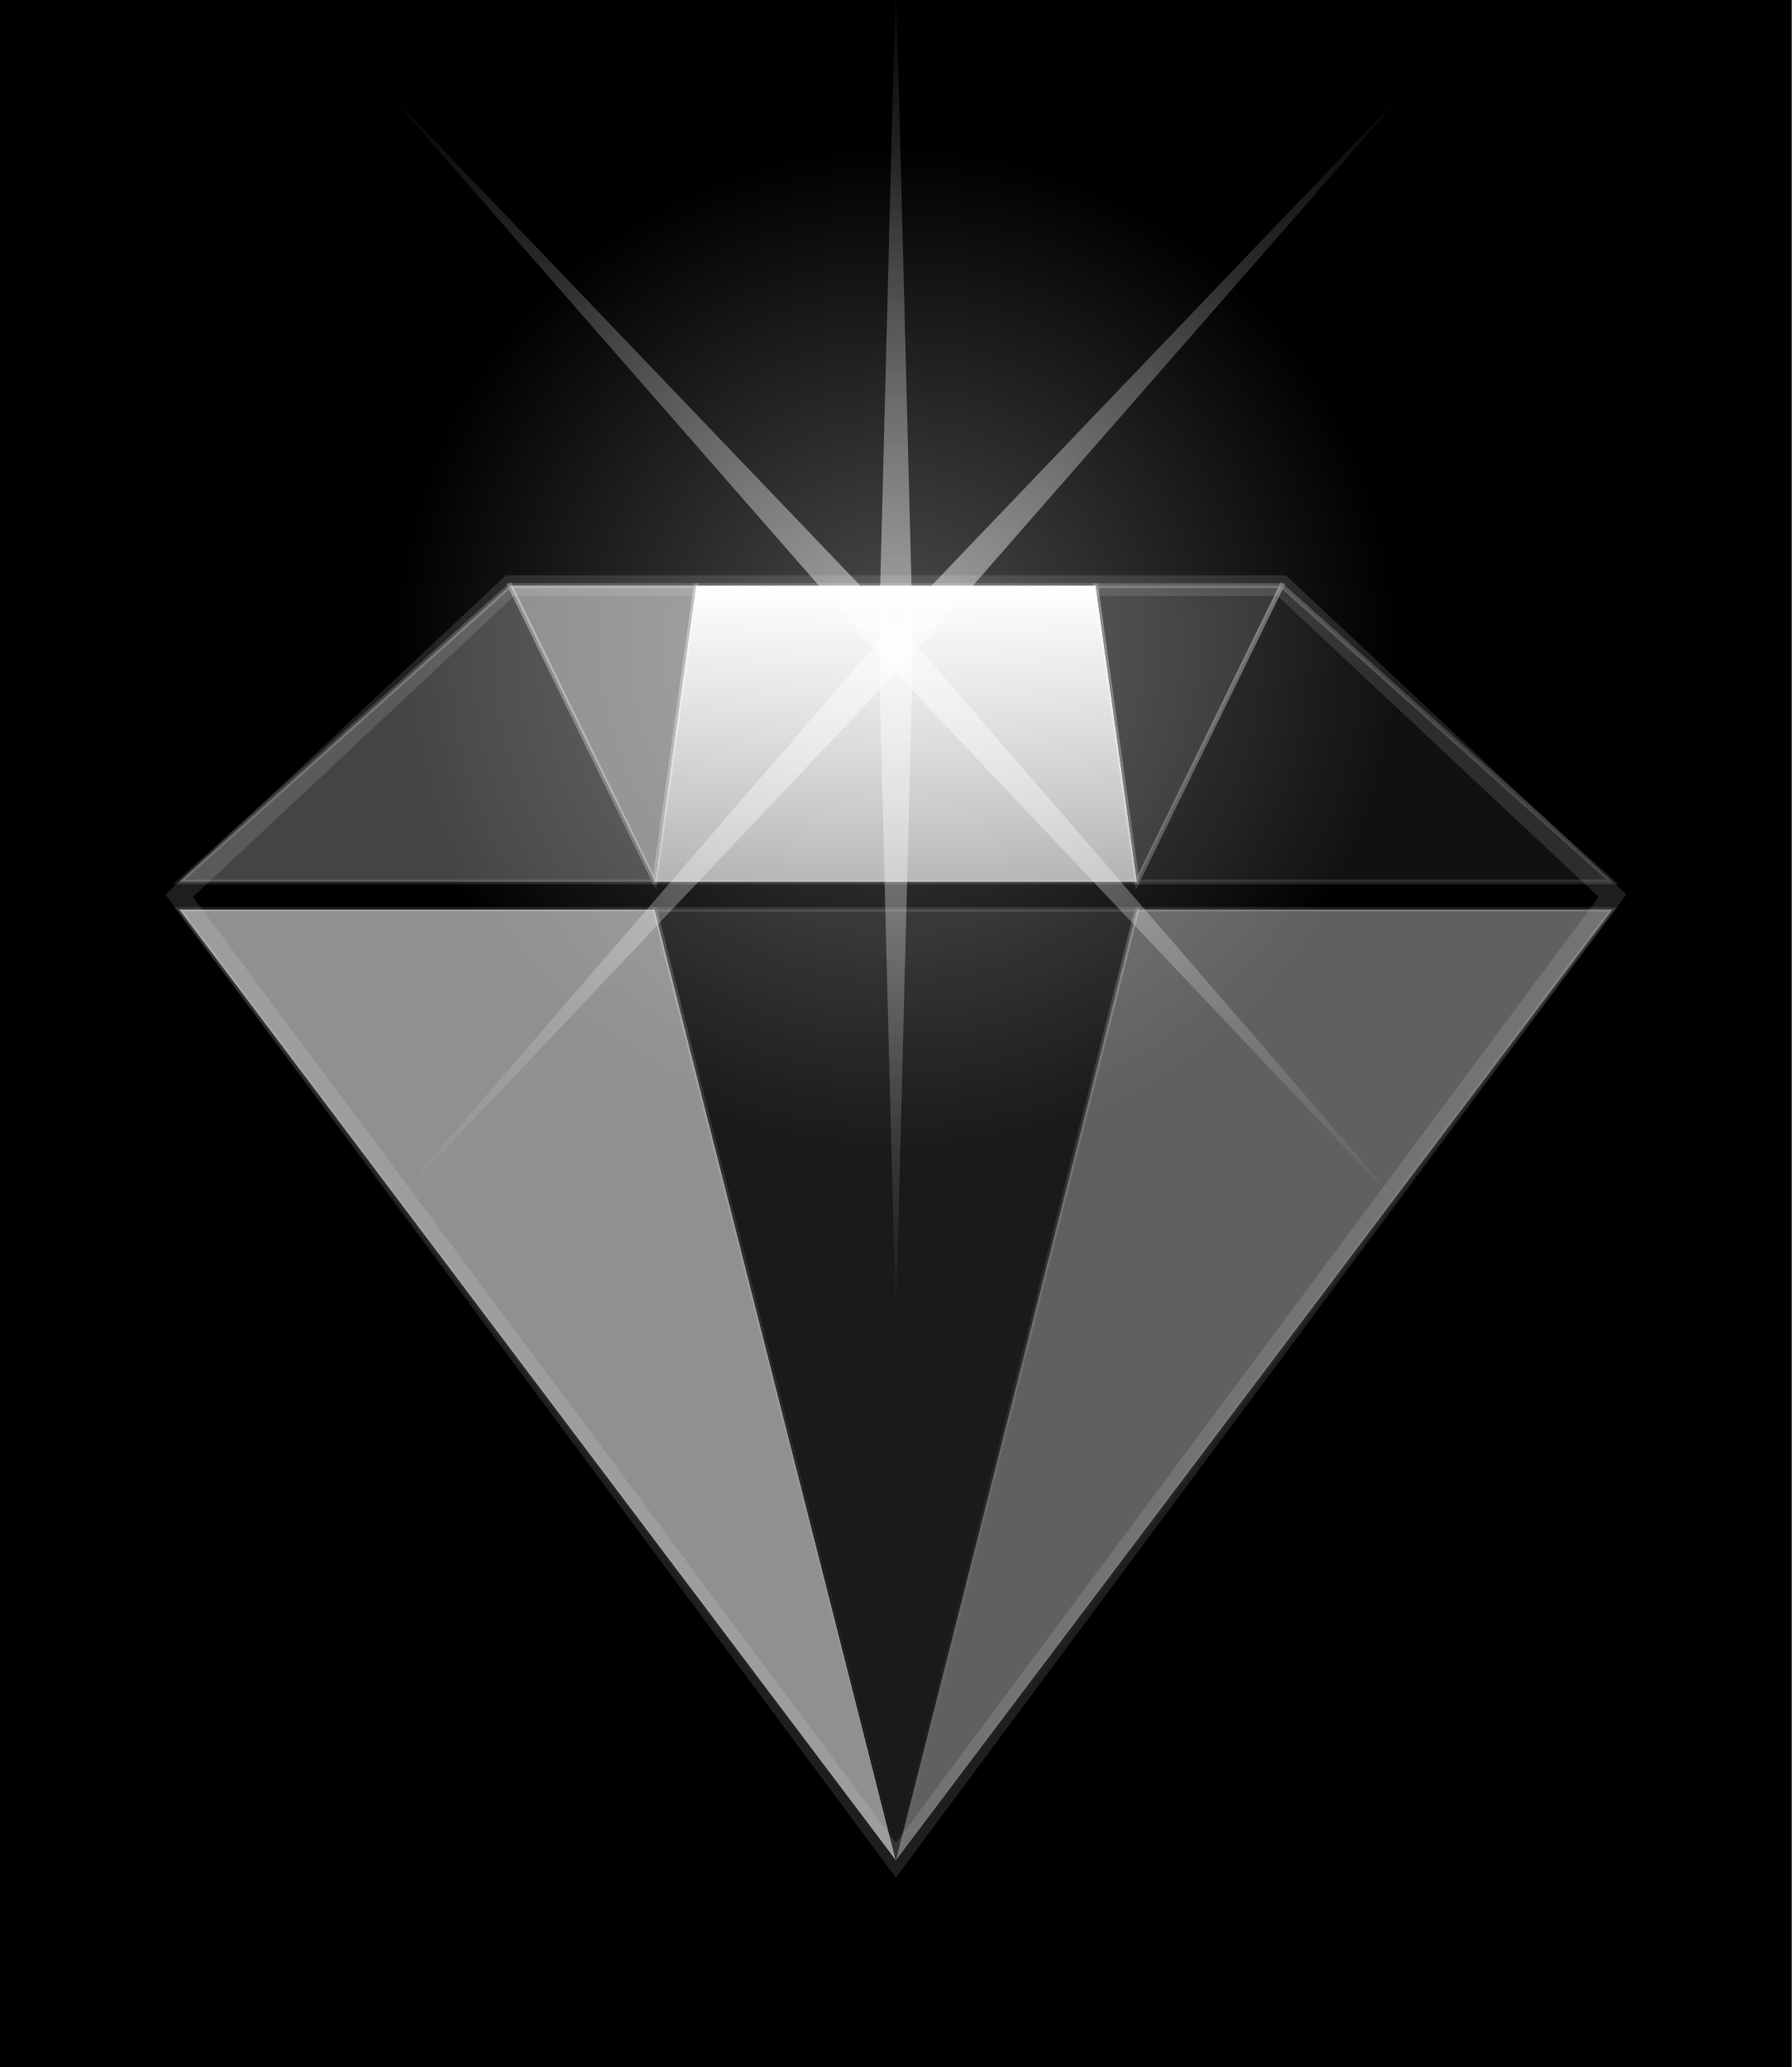
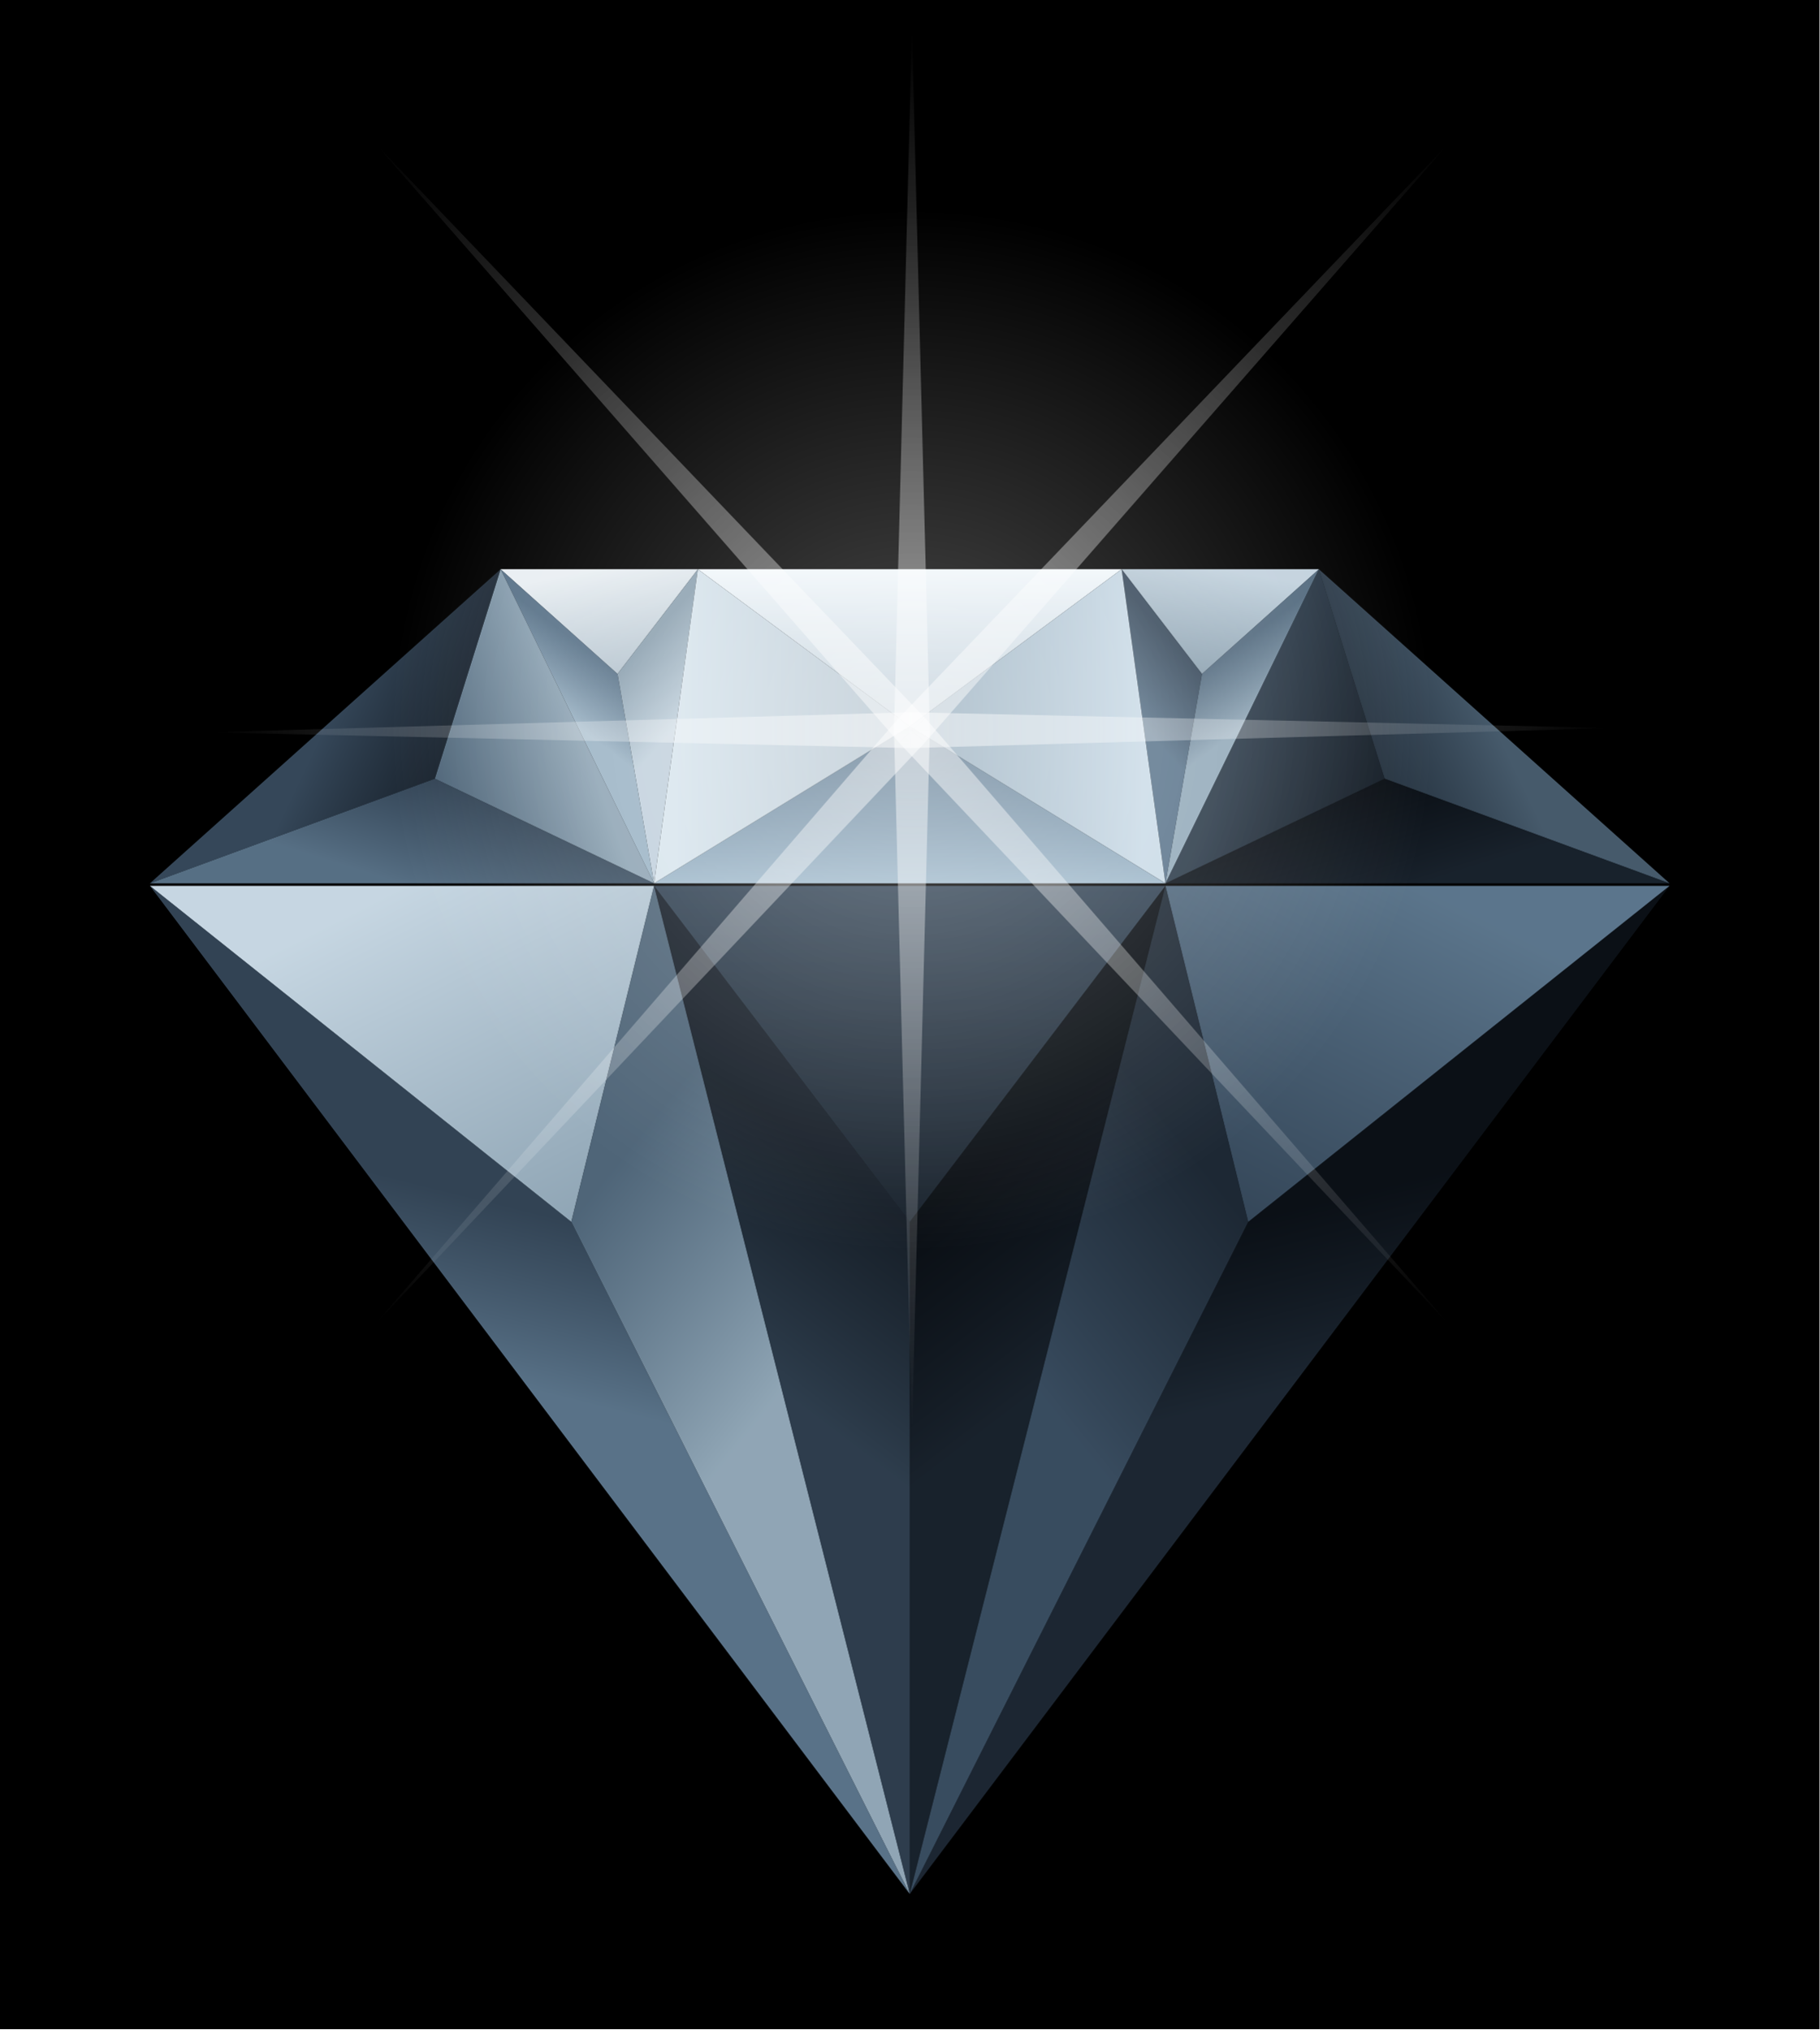
- <svg xmlns="http://www.w3.org/2000/svg" viewBox="0 0 260 300" width="260" height="300">
-   <rect width="260" height="300" fill="#000000" />
+ <svg xmlns="http://www.w3.org/2000/svg" width="100%" height="100%" viewBox="0 0 260 290" version="1.1" xml:space="preserve" style="fill-rule:evenodd;clip-rule:evenodd;stroke-linejoin:round;stroke-miterlimit:2;">
+   <rect x="0" y="0" width="260" height="290" fill="#000000" />
+   <g transform="matrix(0.764794,0,0,0.764794,30.57652,30.47016)">
+     <g transform="matrix(1.365151,0,0,1.365151,-47.46966,-54.50711)">
+       <g transform="matrix(0.406488,0,0,0.406488,-78.12284,-30.62477)">
+         <path d="M256.153,400.073L425.899,400.073L398.027,513.238L256.153,400.073Z" style="fill:url(#_Linear1);" />
+       </g>
+       <g transform="matrix(0.406488,0,0,0.406488,-78.12284,-30.62477)">
+         <path d="M425.899,400.073L512.003,739.567L398.027,513.238L425.899,400.073Z" style="fill:url(#_Linear2);" />
+       </g>
+       <g transform="matrix(0.406488,0,0,0.406488,-78.12284,-30.62477)">
+         <path d="M512.003,739.567L256.153,400.073L398.027,513.238L512.003,739.567Z" style="fill:url(#_Linear3);" />
+       </g>
+       <g transform="matrix(0.406488,0,0,0.406488,-78.12284,-30.62477)">
+         <path d="M425.899,400.073L598.107,400.073L512.003,513.238L425.899,400.073Z" style="fill:url(#_Linear4);" />
+       </g>
+       <g transform="matrix(0.406488,0,0,0.406488,-78.12284,-30.62477)">
+         <path d="M598.107,400.073L512.003,739.567L512.003,513.238L598.107,400.073Z" style="fill:url(#_Linear5);" />
+       </g>
+       <g transform="matrix(0.406488,0,0,0.406488,-78.12284,-30.62477)">
+         <path d="M512.003,739.567L425.899,400.073L512.003,513.238L512.003,739.567Z" style="fill:url(#_Linear6);" />
+       </g>
+       <g transform="matrix(0.406488,0,0,0.406488,-78.12284,-30.62477)">
+         <path d="M598.107,400.073L767.853,400.073L625.979,513.238L598.107,400.073Z" style="fill:url(#_Linear7);" />
+       </g>
+       <g transform="matrix(0.406488,0,0,0.406488,-78.12284,-30.62477)">
+         <path d="M767.853,400.073L512.003,739.567L625.979,513.238L767.853,400.073Z" style="fill:url(#_Linear8);" />
+       </g>
+       <g transform="matrix(0.406488,0,0,0.406488,-78.12284,-30.62477)">
+         <path d="M512.003,739.567L598.107,400.073L625.979,513.238L512.003,739.567Z" style="fill:url(#_Linear9);" />
+       </g>
+       <g transform="matrix(0.406488,0,0,0.406488,-78.12284,-26.96638)">
+         <path d="M374.237,284.449L440.66,284.449L413.599,319.702L374.237,284.449Z" style="fill:url(#_Linear10);" />
+       </g>
+       <g transform="matrix(0.406488,0,0,0.406488,-78.12284,-26.96638)">
+         <path d="M440.66,284.449L425.899,390.233L413.599,319.702L440.66,284.449Z" style="fill:url(#_Linear11);" />
+       </g>
+       <g transform="matrix(0.406488,0,0,0.406488,-78.12284,-26.96638)">
+         <path d="M425.899,390.233L374.237,284.449L413.599,319.702L425.899,390.233Z" style="fill:url(#_Linear12);" />
+       </g>
+       <g transform="matrix(0.406488,0,0,0.406488,-78.12284,-26.96638)">
+         <path d="M374.237,284.449L425.899,390.233L352.096,354.98L374.237,284.449Z" style="fill:url(#_Linear13);" />
+       </g>
+       <g transform="matrix(0.406488,0,0,0.406488,-78.12284,-26.96638)">
+         <path d="M425.899,390.233L256.153,390.233L352.096,354.98L425.899,390.233Z" style="fill:url(#_Linear14);" />
+       </g>
+       <g transform="matrix(0.406488,0,0,0.406488,-78.12284,-26.96638)">
+         <path d="M256.153,390.233L374.237,284.449L352.096,354.98L256.153,390.233Z" style="fill:url(#_Linear15);" />
+       </g>
+       <g transform="matrix(0.406488,0,0,0.406488,-78.12284,-26.96638)">
+         <path d="M583.346,284.449L649.769,284.449L610.407,319.702L583.346,284.449Z" style="fill:url(#_Linear16);" />
+       </g>
+       <g transform="matrix(0.406488,0,0,0.406488,-78.12284,-26.96638)">
+         <path d="M649.769,284.449L598.107,390.233L610.407,319.702L649.769,284.449Z" style="fill:url(#_Linear17);" />
+       </g>
+       <g transform="matrix(0.406488,0,0,0.406488,-78.12284,-26.96638)">
+         <path d="M598.107,390.233L583.346,284.449L610.407,319.702L598.107,390.233Z" style="fill:url(#_Linear18);" />
+       </g>
+       <g transform="matrix(0.406488,0,0,0.406488,-78.12284,-26.96638)">
+         <path d="M649.769,284.449L767.853,390.233L671.909,354.98L649.769,284.449Z" style="fill:url(#_Linear19);" />
+       </g>
+       <g transform="matrix(0.406488,0,0,0.406488,-78.12284,-26.96638)">
+         <path d="M767.853,390.233L598.107,390.233L671.909,354.98L767.853,390.233Z" style="fill:url(#_Linear20);" />
+       </g>
+       <g transform="matrix(0.406488,0,0,0.406488,-78.12284,-26.96638)">
+         <path d="M598.107,390.233L649.769,284.449L671.909,354.98L598.107,390.233Z" style="fill:url(#_Linear21);" />
+       </g>
+       <g transform="matrix(0.406488,0,0,0.406488,-78.12284,-26.96638)">
+         <path d="M440.66,284.449L583.346,284.449L512.003,337.341L440.66,284.449Z" style="fill:url(#_Linear22);" />
+       </g>
+       <g transform="matrix(0.406488,0,0,0.406488,-78.12284,-26.96638)">
+         <path d="M583.346,284.449L598.107,390.233L512.003,337.341L583.346,284.449Z" style="fill:url(#_Linear23);" />
+       </g>
+       <g transform="matrix(0.406488,0,0,0.406488,-78.12284,-26.96638)">
+         <path d="M598.107,390.233L425.899,390.233L512.003,337.341L598.107,390.233Z" style="fill:url(#_Linear24);" />
+       </g>
+       <g transform="matrix(0.406488,0,0,0.406488,-78.12284,-26.96638)">
+         <path d="M425.899,390.233L440.66,284.449L512.003,337.341L425.899,390.233Z" style="fill:url(#_Linear25);" />
+       </g>
+     </g>
+     <g transform="matrix(1,0,0,1,0.406488,30.08008)">
+       <g transform="matrix(0.406488,0,0,0.406488,77.15662,-19.86869)">
+         <g transform="matrix(3.293919,0,0,3.293919,-298.2095,-97.09132)">
+           <path d="M127.5,94L132.5,94L130,-4L127.5,94Z" style="fill:url(#_Linear26);fill-rule:nonzero;" />
+         </g>
+         <g transform="matrix(3.293919,0,0,3.293919,-298.2095,-97.09132)">
+           <path d="M127.5,94L132.5,94L130,192L127.5,94Z" style="fill:url(#_Linear27);fill-rule:nonzero;" />
+         </g>
+         <g transform="matrix(3.293919,0,0,3.293919,-298.2095,-97.09132)">
+           <path d="M128.16,95.68L131.84,92.32L55,12L128.16,95.68Z" style="fill:url(#_Linear28);fill-rule:nonzero;" />
+         </g>
+         <g transform="matrix(3.293919,0,0,3.293919,-298.2095,-97.09132)">
+           <path d="M128.16,92.32L131.84,95.68L205,12L128.16,92.32Z" style="fill:url(#_Linear29);fill-rule:nonzero;" />
+         </g>
+         <g transform="matrix(3.293919,0,0,3.293919,-298.2095,-97.09132)">
+           <path d="M128.14,92.32L131.86,95.68L55,177L128.14,92.32Z" style="fill:url(#_Linear30);fill-rule:nonzero;" />
+         </g>
+         <g transform="matrix(3.293919,0,0,3.293919,-298.2095,-97.09132)">
+           <path d="M128.14,95.68L131.86,92.32L205,177L128.14,95.68Z" style="fill:url(#_Linear31);fill-rule:nonzero;" />
+         </g>
+         <g transform="matrix(3.293919,0,0,3.293919,-298.2095,-97.09132)">
+           <circle cx="130" cy="94" r="73" style="fill:url(#_Radial32);" />
+         </g>
+       </g>
+       <g transform="matrix(1,0,0,1,-121.9463,0)">
+         <g transform="matrix(0.004049,1.338931,-1.338931,0.004049,376.9541,-107.9187)">
+           <path d="M127.5,94L132.5,94L130,-4L127.5,94Z" style="fill:url(#_Linear33);fill-rule:nonzero;" />
+         </g>
+         <g transform="matrix(0.004049,1.338931,-1.338931,0.004049,376.9541,-107.9187)">
+           <path d="M127.5,94L132.5,94L130,192L127.5,94Z" style="fill:url(#_Linear34);fill-rule:nonzero;" />
+         </g>
+       </g>
+     </g>
+   </g>
  <defs>
-     <linearGradient id="g-tabla" x1="0" y1="0" x2="0" y2="1">
-       <stop offset="0%" stop-color="#FFFFFF" stop-opacity="1.0" />
-       <stop offset="100%" stop-color="#AAAAAA" stop-opacity="1.0" />
-     </linearGradient>
-     <linearGradient id="sp-up" x1="130" y1="94" x2="130" y2="-4" gradientUnits="userSpaceOnUse">
-       <stop offset="0%" stop-color="#FFFFFF" stop-opacity="0.5" />
-       <stop offset="100%" stop-color="#FFFFFF" stop-opacity="0.0" />
-     </linearGradient>
-     <linearGradient id="sp-down" x1="130" y1="94" x2="130" y2="192" gradientUnits="userSpaceOnUse">
-       <stop offset="0%" stop-color="#FFFFFF" stop-opacity="0.5" />
-       <stop offset="100%" stop-color="#FFFFFF" stop-opacity="0.0" />
-     </linearGradient>
-     <linearGradient id="sp-diag-ul" x1="130" y1="94" x2="55" y2="12" gradientUnits="userSpaceOnUse">
-       <stop offset="0%" stop-color="#FFFFFF" stop-opacity="0.5" />
-       <stop offset="100%" stop-color="#FFFFFF" stop-opacity="0.0" />
-     </linearGradient>
-     <linearGradient id="sp-diag-ur" x1="130" y1="94" x2="205" y2="12" gradientUnits="userSpaceOnUse">
-       <stop offset="0%" stop-color="#FFFFFF" stop-opacity="0.5" />
-       <stop offset="100%" stop-color="#FFFFFF" stop-opacity="0.0" />
-     </linearGradient>
-     <linearGradient id="sp-diag-dl" x1="130" y1="94" x2="55" y2="177" gradientUnits="userSpaceOnUse">
-       <stop offset="0%" stop-color="#FFFFFF" stop-opacity="0.5" />
-       <stop offset="100%" stop-color="#FFFFFF" stop-opacity="0.0" />
-     </linearGradient>
-     <linearGradient id="sp-diag-dr" x1="130" y1="94" x2="205" y2="177" gradientUnits="userSpaceOnUse">
-       <stop offset="0%" stop-color="#FFFFFF" stop-opacity="0.5" />
-       <stop offset="100%" stop-color="#FFFFFF" stop-opacity="0.0" />
-     </linearGradient>
-     <linearGradient id="border-grad" x1="0" y1="85" x2="0" y2="270" gradientUnits="userSpaceOnUse">
-       <stop offset="0%" stop-color="#FFFFFF" stop-opacity="0.2" />
-       <stop offset="40%" stop-color="#FFFFFF" stop-opacity="0.06" />
-       <stop offset="100%" stop-color="#FFFFFF" stop-opacity="0.0" />
-     </linearGradient>
-     <linearGradient id="outer-grad" x1="0" y1="85" x2="0" y2="270" gradientUnits="userSpaceOnUse">
-       <stop offset="0%" stop-color="#FFFFFF" stop-opacity="0.12" />
-       <stop offset="100%" stop-color="#FFFFFF" stop-opacity="0.12" />
-     </linearGradient>
-     <radialGradient id="rg-center" cx="130" cy="94" r="73" gradientUnits="userSpaceOnUse">
-       <stop offset="0%" stop-color="#FFFFFF" stop-opacity="0.3" />
-       <stop offset="100%" stop-color="#FFFFFF" stop-opacity="0.0" />
+     <linearGradient id="_Linear1" x1="0" y1="0" x2="1" y2="0" gradientUnits="userSpaceOnUse" gradientTransform="matrix(57.00052,113.1646,-113.1646,57.00052,341.026,400.0732)">
+       <stop offset="0" style="stop-color:rgb(220,238,251);stop-opacity:0.9" />
+       <stop offset="1" style="stop-color:rgb(184,212,232);stop-opacity:0.78" />
+     </linearGradient>
+     <linearGradient id="_Linear2" x1="0" y1="0" x2="1" y2="0" gradientUnits="userSpaceOnUse" gradientTransform="matrix(-70.92468,-56.5823,56.5823,-70.92468,468.9513,569.8201)">
+       <stop offset="0" style="stop-color:rgb(184,212,232);stop-opacity:0.78" />
+       <stop offset="1" style="stop-color:rgb(127,163,194);stop-opacity:0.62" />
+     </linearGradient>
+     <linearGradient id="_Linear3" x1="0" y1="0" x2="1" y2="0" gradientUnits="userSpaceOnUse" gradientTransform="matrix(13.94877,-56.5823,56.5823,13.94877,384.0778,569.8201)">
+       <stop offset="0" style="stop-color:rgb(127,163,194);stop-opacity:0.7" />
+       <stop offset="1" style="stop-color:rgb(91,122,153);stop-opacity:0.55" />
+     </linearGradient>
+     <linearGradient id="_Linear4" x1="0" y1="0" x2="1" y2="0" gradientUnits="userSpaceOnUse" gradientTransform="matrix(0,113.1646,-113.1646,0,512.003,400.0732)">
+       <stop offset="0" style="stop-color:rgb(91,122,153);stop-opacity:0.55" />
+       <stop offset="1" style="stop-color:rgb(58,80,104);stop-opacity:0.42" />
+     </linearGradient>
+     <linearGradient id="_Linear5" x1="0" y1="0" x2="1" y2="0" gradientUnits="userSpaceOnUse" gradientTransform="matrix(-43.05175,-56.5823,56.5823,-43.05175,555.0548,569.8201)">
+       <stop offset="0" style="stop-color:rgb(58,80,104);stop-opacity:0.42" />
+       <stop offset="1" style="stop-color:rgb(31,46,64);stop-opacity:0.3" />
+     </linearGradient>
+     <linearGradient id="_Linear6" x1="0" y1="0" x2="1" y2="0" gradientUnits="userSpaceOnUse" gradientTransform="matrix(43.05175,-56.5823,56.5823,43.05175,468.9513,569.8201)">
+       <stop offset="0" style="stop-color:rgb(91,122,153);stop-opacity:0.5" />
+       <stop offset="1" style="stop-color:rgb(58,80,104);stop-opacity:0.38" />
+     </linearGradient>
+     <linearGradient id="_Linear7" x1="0" y1="0" x2="1" y2="0" gradientUnits="userSpaceOnUse" gradientTransform="matrix(-57.00052,113.1646,-113.1646,-57.00052,682.98,400.0732)">
+       <stop offset="0" style="stop-color:rgb(127,163,194);stop-opacity:0.72" />
+       <stop offset="1" style="stop-color:rgb(91,122,153);stop-opacity:0.58" />
+     </linearGradient>
+     <linearGradient id="_Linear8" x1="0" y1="0" x2="1" y2="0" gradientUnits="userSpaceOnUse" gradientTransform="matrix(-13.94877,-56.5823,56.5823,-13.94877,639.9282,569.8201)">
+       <stop offset="0" style="stop-color:rgb(58,80,104);stop-opacity:0.48" />
+       <stop offset="1" style="stop-color:rgb(31,46,64);stop-opacity:0.35" />
+     </linearGradient>
+     <linearGradient id="_Linear9" x1="0" y1="0" x2="1" y2="0" gradientUnits="userSpaceOnUse" gradientTransform="matrix(70.92468,-56.5823,56.5823,70.92468,555.0548,569.8201)">
+       <stop offset="0" style="stop-color:rgb(91,122,153);stop-opacity:0.62" />
+       <stop offset="1" style="stop-color:rgb(58,80,104);stop-opacity:0.5" />
+     </linearGradient>
+     <linearGradient id="_Linear10" x1="0" y1="0" x2="1" y2="0" gradientUnits="userSpaceOnUse" gradientTransform="matrix(6.15025,35.25323,-35.25323,6.15025,407.4488,284.4485)">
+       <stop offset="0" style="stop-color:rgb(245,251,255);stop-opacity:0.95" />
+       <stop offset="1" style="stop-color:rgb(220,238,251);stop-opacity:0.82" />
+     </linearGradient>
+     <linearGradient id="_Linear11" x1="0" y1="0" x2="1" y2="0" gradientUnits="userSpaceOnUse" gradientTransform="matrix(-19.6808,-17.63892,17.63892,-19.6808,433.2798,337.3406)">
+       <stop offset="0" style="stop-color:rgb(220,238,251);stop-opacity:0.88" />
+       <stop offset="1" style="stop-color:rgb(184,212,232);stop-opacity:0.75" />
+     </linearGradient>
+     <linearGradient id="_Linear12" x1="0" y1="0" x2="1" y2="0" gradientUnits="userSpaceOnUse" gradientTransform="matrix(13.53055,-17.63892,17.63892,13.53055,400.0684,337.3406)">
+       <stop offset="0" style="stop-color:rgb(184,212,232);stop-opacity:0.85" />
+       <stop offset="1" style="stop-color:rgb(127,163,194);stop-opacity:0.7" />
+     </linearGradient>
+     <linearGradient id="_Linear13" x1="0" y1="0" x2="1" y2="0" gradientUnits="userSpaceOnUse" gradientTransform="matrix(-47.97195,17.63892,-17.63892,-47.97195,400.0684,337.3406)">
+       <stop offset="0" style="stop-color:rgb(184,212,232);stop-opacity:0.78" />
+       <stop offset="1" style="stop-color:rgb(127,163,194);stop-opacity:0.62" />
+     </linearGradient>
+     <linearGradient id="_Linear14" x1="0" y1="0" x2="1" y2="0" gradientUnits="userSpaceOnUse" gradientTransform="matrix(11.07045,-35.25323,35.25323,11.07045,341.026,390.2328)">
+       <stop offset="0" style="stop-color:rgb(127,163,194);stop-opacity:0.68" />
+       <stop offset="1" style="stop-color:rgb(91,122,153);stop-opacity:0.55" />
+     </linearGradient>
+     <linearGradient id="_Linear15" x1="0" y1="0" x2="1" y2="0" gradientUnits="userSpaceOnUse" gradientTransform="matrix(36.9015,17.63892,-17.63892,36.9015,315.195,337.3406)">
+       <stop offset="0" style="stop-color:rgb(91,122,153);stop-opacity:0.58" />
+       <stop offset="1" style="stop-color:rgb(58,80,104);stop-opacity:0.45" />
+     </linearGradient>
+     <linearGradient id="_Linear16" x1="0" y1="0" x2="1" y2="0" gradientUnits="userSpaceOnUse" gradientTransform="matrix(-6.15025,35.25323,-35.25323,-6.15025,616.5572,284.4485)">
+       <stop offset="0" style="stop-color:rgb(220,238,251);stop-opacity:0.88" />
+       <stop offset="1" style="stop-color:rgb(184,212,232);stop-opacity:0.75" />
+     </linearGradient>
+     <linearGradient id="_Linear17" x1="0" y1="0" x2="1" y2="0" gradientUnits="userSpaceOnUse" gradientTransform="matrix(-13.53055,-17.63892,17.63892,-13.53055,623.9375,337.3406)">
+       <stop offset="0" style="stop-color:rgb(184,212,232);stop-opacity:0.8" />
+       <stop offset="1" style="stop-color:rgb(127,163,194);stop-opacity:0.65" />
+     </linearGradient>
+     <linearGradient id="_Linear18" x1="0" y1="0" x2="1" y2="0" gradientUnits="userSpaceOnUse" gradientTransform="matrix(19.6808,-17.63892,17.63892,19.6808,590.7262,337.3406)">
+       <stop offset="0" style="stop-color:rgb(127,163,194);stop-opacity:0.72" />
+       <stop offset="1" style="stop-color:rgb(91,122,153);stop-opacity:0.58" />
+     </linearGradient>
+     <linearGradient id="_Linear19" x1="0" y1="0" x2="1" y2="0" gradientUnits="userSpaceOnUse" gradientTransform="matrix(-36.9015,17.63892,-17.63892,-36.9015,708.811,337.3406)">
+       <stop offset="0" style="stop-color:rgb(127,163,194);stop-opacity:0.55" />
+       <stop offset="1" style="stop-color:rgb(91,122,153);stop-opacity:0.42" />
+     </linearGradient>
+     <linearGradient id="_Linear20" x1="0" y1="0" x2="1" y2="0" gradientUnits="userSpaceOnUse" gradientTransform="matrix(-11.07045,-35.25323,35.25323,-11.07045,682.98,390.2328)">
+       <stop offset="0" style="stop-color:rgb(58,80,104);stop-opacity:0.42" />
+       <stop offset="1" style="stop-color:rgb(31,46,64);stop-opacity:0.32" />
+     </linearGradient>
+     <linearGradient id="_Linear21" x1="0" y1="0" x2="1" y2="0" gradientUnits="userSpaceOnUse" gradientTransform="matrix(47.97195,17.63892,-17.63892,47.97195,623.9375,337.3406)">
+       <stop offset="0" style="stop-color:rgb(91,122,153);stop-opacity:0.48" />
+       <stop offset="1" style="stop-color:rgb(58,80,104);stop-opacity:0.38" />
+     </linearGradient>
+     <linearGradient id="_Linear22" x1="0" y1="0" x2="1" y2="0" gradientUnits="userSpaceOnUse" gradientTransform="matrix(0,52.89215,-52.89215,0,512.003,284.4485)">
+       <stop offset="0" style="stop-color:rgb(245,251,255);stop-opacity:0.98" />
+       <stop offset="1" style="stop-color:rgb(220,238,251);stop-opacity:0.85" />
+     </linearGradient>
+     <linearGradient id="_Linear23" x1="0" y1="0" x2="1" y2="0" gradientUnits="userSpaceOnUse" gradientTransform="matrix(-78.7232,0,-0,-78.7232,590.7262,337.3406)">
+       <stop offset="0" style="stop-color:rgb(220,238,251);stop-opacity:0.92" />
+       <stop offset="1" style="stop-color:rgb(184,212,232);stop-opacity:0.8" />
+     </linearGradient>
+     <linearGradient id="_Linear24" x1="0" y1="0" x2="1" y2="0" gradientUnits="userSpaceOnUse" gradientTransform="matrix(0,-52.89215,52.89215,0,512.003,390.2328)">
+       <stop offset="0" style="stop-color:rgb(184,212,232);stop-opacity:0.88" />
+       <stop offset="1" style="stop-color:rgb(127,163,194);stop-opacity:0.72" />
+     </linearGradient>
+     <linearGradient id="_Linear25" x1="0" y1="0" x2="1" y2="0" gradientUnits="userSpaceOnUse" gradientTransform="matrix(78.7232,0,0,78.7232,433.2798,337.3406)">
+       <stop offset="0" style="stop-color:rgb(232,246,255);stop-opacity:0.93" />
+       <stop offset="1" style="stop-color:rgb(220,238,251);stop-opacity:0.82" />
+     </linearGradient>
+     <linearGradient id="_Linear26" x1="0" y1="0" x2="1" y2="0" gradientUnits="userSpaceOnUse" gradientTransform="matrix(0,-98,98,0,130,94)">
+       <stop offset="0" style="stop-color:white;stop-opacity:0.5" />
+       <stop offset="1" style="stop-color:white;stop-opacity:0" />
+     </linearGradient>
+     <linearGradient id="_Linear27" x1="0" y1="0" x2="1" y2="0" gradientUnits="userSpaceOnUse" gradientTransform="matrix(0,98,-98,0,130,94)">
+       <stop offset="0" style="stop-color:white;stop-opacity:0.5" />
+       <stop offset="1" style="stop-color:white;stop-opacity:0" />
+     </linearGradient>
+     <linearGradient id="_Linear28" x1="0" y1="0" x2="1" y2="0" gradientUnits="userSpaceOnUse" gradientTransform="matrix(-75,-82,82,-75,130,94)">
+       <stop offset="0" style="stop-color:white;stop-opacity:0.5" />
+       <stop offset="1" style="stop-color:white;stop-opacity:0" />
+     </linearGradient>
+     <linearGradient id="_Linear29" x1="0" y1="0" x2="1" y2="0" gradientUnits="userSpaceOnUse" gradientTransform="matrix(75,-82,82,75,130,94)">
+       <stop offset="0" style="stop-color:white;stop-opacity:0.5" />
+       <stop offset="1" style="stop-color:white;stop-opacity:0" />
+     </linearGradient>
+     <linearGradient id="_Linear30" x1="0" y1="0" x2="1" y2="0" gradientUnits="userSpaceOnUse" gradientTransform="matrix(-75,83,-83,-75,130,94)">
+       <stop offset="0" style="stop-color:white;stop-opacity:0.5" />
+       <stop offset="1" style="stop-color:white;stop-opacity:0" />
+     </linearGradient>
+     <linearGradient id="_Linear31" x1="0" y1="0" x2="1" y2="0" gradientUnits="userSpaceOnUse" gradientTransform="matrix(75,83,-83,75,130,94)">
+       <stop offset="0" style="stop-color:white;stop-opacity:0.5" />
+       <stop offset="1" style="stop-color:white;stop-opacity:0" />
+     </linearGradient>
+     <radialGradient id="_Radial32" cx="0" cy="0" r="1" gradientUnits="userSpaceOnUse" gradientTransform="matrix(73,0,0,73,130,94)">
+       <stop offset="0" style="stop-color:white;stop-opacity:0.3" />
+       <stop offset="1" style="stop-color:white;stop-opacity:0" />
    </radialGradient>
+     <linearGradient id="_Linear33" x1="0" y1="0" x2="1" y2="0" gradientUnits="userSpaceOnUse" gradientTransform="matrix(0,-98,98,0,130,94)">
+       <stop offset="0" style="stop-color:white;stop-opacity:0.5" />
+       <stop offset="1" style="stop-color:white;stop-opacity:0" />
+     </linearGradient>
+     <linearGradient id="_Linear34" x1="0" y1="0" x2="1" y2="0" gradientUnits="userSpaceOnUse" gradientTransform="matrix(0,98,-98,0,130,94)">
+       <stop offset="0" style="stop-color:white;stop-opacity:0.5" />
+       <stop offset="1" style="stop-color:white;stop-opacity:0" />
+     </linearGradient>
  </defs>
-   <polygon points="74,85  101,85  95,128" fill="#888888" />
-   <polygon points="74,85  95,128  26,128" fill="#444444" />
-   <polygon points="101,85 159,85 165,128 95,128" fill="url(#g-tabla)" />
-   <polygon points="159,85 186,85 165,128" fill="#2A2A2A" />
-   <polygon points="186,85 234,128 165,128" fill="#111111" />
-   <polygon points="26,132  95,132  130,270" fill="#909090" />
-   <polygon points="95,132  165,132 130,270" fill="#1A1A1A" />
-   <polygon points="165,132 234,132 130,270" fill="#606060" />
-   <polygon points="74,85  186,85  234,130  130,270  26,130" fill="none" stroke="url(#outer-grad)" stroke-width="3" />
-   <polygon points="74,85  101,85  95,128" fill="none" stroke="url(#border-grad)" stroke-width="0.7" />
-   <polygon points="74,85  95,128  26,128" fill="none" stroke="url(#border-grad)" stroke-width="0.7" />
-   <polygon points="101,85 159,85 165,128 95,128" fill="none" stroke="url(#border-grad)" stroke-width="0.7" />
-   <polygon points="159,85 186,85 165,128" fill="none" stroke="url(#border-grad)" stroke-width="0.7" />
-   <polygon points="186,85 234,128 165,128" fill="none" stroke="url(#border-grad)" stroke-width="0.7" />
-   <polygon points="26,132  95,132  130,270" fill="none" stroke="url(#border-grad)" stroke-width="0.7" />
-   <polygon points="95,132  165,132 130,270" fill="none" stroke="url(#border-grad)" stroke-width="0.7" />
-   <polygon points="165,132 234,132 130,270" fill="none" stroke="url(#border-grad)" stroke-width="0.7" />
-   <polygon points="127.5,94  132.5,94  130,-4" fill="url(#sp-up)" />
-   <polygon points="127.5,94  132.5,94  130,192" fill="url(#sp-down)" />
-   <polygon points="128.16,95.68  131.84,92.32  55,12" fill="url(#sp-diag-ul)" />
-   <polygon points="128.16,92.32  131.84,95.68  205,12" fill="url(#sp-diag-ur)" />
-   <polygon points="128.14,92.32  131.86,95.68  55,177" fill="url(#sp-diag-dl)" />
-   <polygon points="128.14,95.68  131.86,92.32  205,177" fill="url(#sp-diag-dr)" />
-   <circle cx="130" cy="94" r="73" fill="url(#rg-center)" />
</svg>
